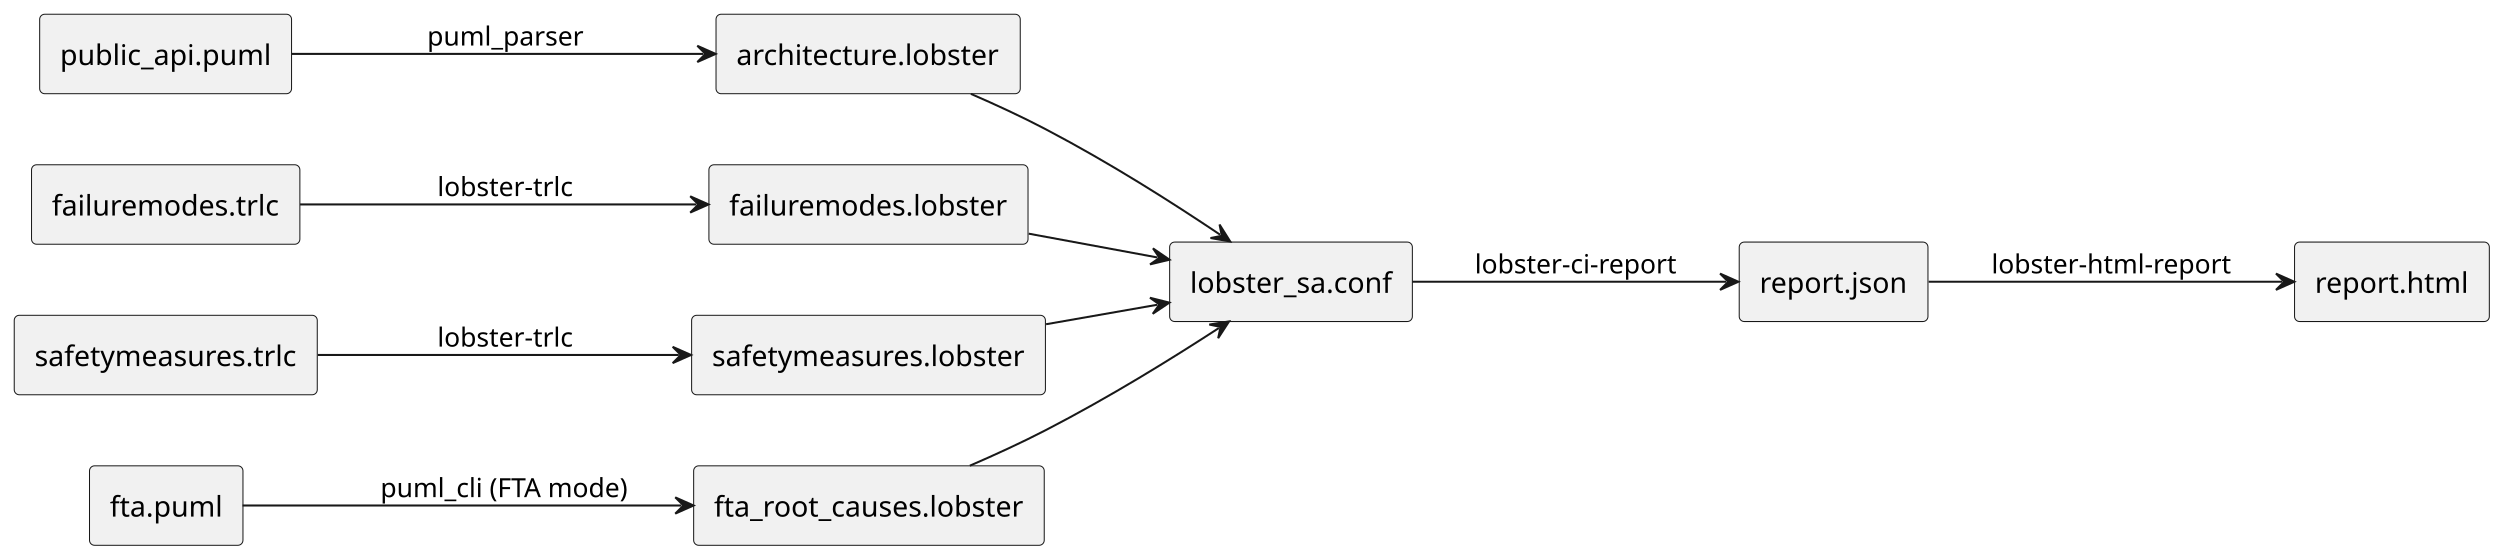
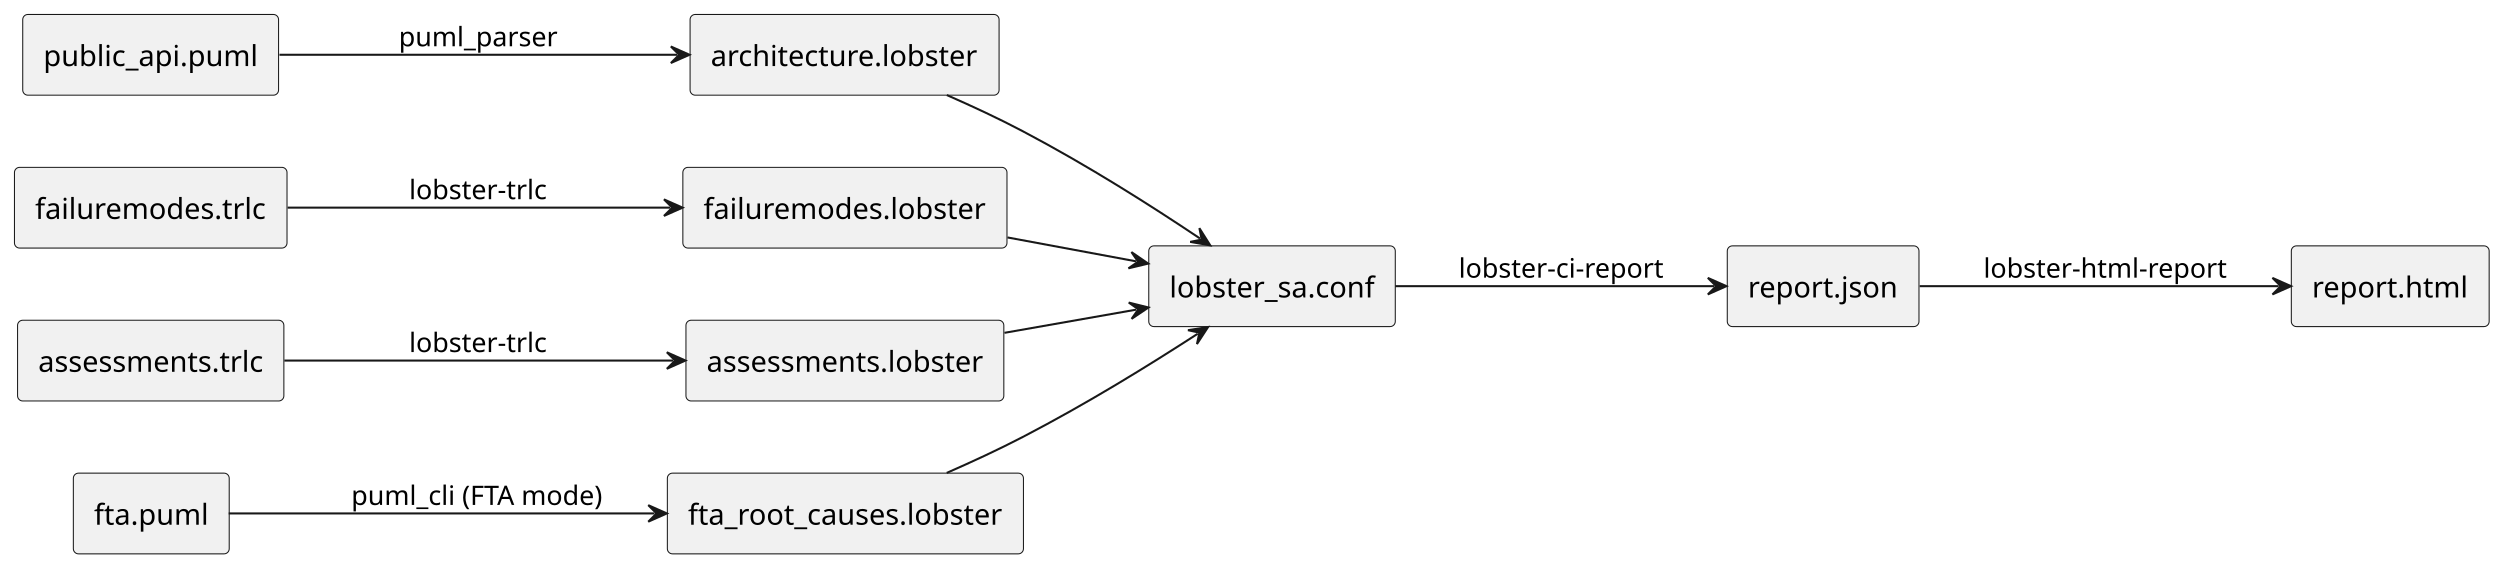
- <svg xmlns="http://www.w3.org/2000/svg" contentStyleType="text/css" data-diagram-type="DESCRIPTION" height="274px" preserveAspectRatio="none" style="width:1229px;height:274px;background:#FFFFFF;" version="1.1" viewBox="0 0 1229 274" width="1229px" zoomAndPan="magnify">
+ <svg xmlns="http://www.w3.org/2000/svg" contentStyleType="text/css" data-diagram-type="DESCRIPTION" height="274px" preserveAspectRatio="none" style="width:1210px;height:274px;background:#FFFFFF;" version="1.1" viewBox="0 0 1210 274" width="1210px" zoomAndPan="magnify">
  <defs />
  <g>
    <g class="entity" data-qualified-name="arch" data-source-line="15" id="ent0002">
-       <rect fill="#F1F1F1" height="39.068" rx="2.5" ry="2.5" style="stroke:#181818;stroke-width:0.5;" width="123.824" x="19.5" y="7" />
-       <text fill="#000000" font-family="sans-serif" font-size="14" lengthAdjust="spacing" textLength="103.824" x="29.5" y="31.966">public_api.puml</text>
+       <rect fill="#F1F1F1" height="39.068" rx="2.5" ry="2.5" style="stroke:#181818;stroke-width:0.5;" width="123.824" x="11" y="7" />
+       <text fill="#000000" font-family="sans-serif" font-size="14" lengthAdjust="spacing" textLength="103.824" x="21" y="31.966">public_api.puml</text>
    </g>
    <g class="entity" data-qualified-name="fm" data-source-line="16" id="ent0003">
-       <rect fill="#F1F1F1" height="39.068" rx="2.5" ry="2.5" style="stroke:#181818;stroke-width:0.5;" width="131.916" x="15.5" y="81" />
-       <text fill="#000000" font-family="sans-serif" font-size="14" lengthAdjust="spacing" textLength="111.916" x="25.5" y="105.966">failuremodes.trlc</text>
+       <rect fill="#F1F1F1" height="39.068" rx="2.5" ry="2.5" style="stroke:#181818;stroke-width:0.5;" width="131.916" x="7" y="81" />
+       <text fill="#000000" font-family="sans-serif" font-size="14" lengthAdjust="spacing" textLength="111.916" x="17" y="105.966">failuremodes.trlc</text>
    </g>
-     <g class="entity" data-qualified-name="sm" data-source-line="17" id="ent0004">
-       <rect fill="#F1F1F1" height="39.068" rx="2.5" ry="2.5" style="stroke:#181818;stroke-width:0.5;" width="148.968" x="7" y="155" />
-       <text fill="#000000" font-family="sans-serif" font-size="14" lengthAdjust="spacing" textLength="128.968" x="17" y="179.966">safetymeasures.trlc</text>
+     <g class="entity" data-qualified-name="asm" data-source-line="17" id="ent0004">
+       <rect fill="#F1F1F1" height="39.068" rx="2.5" ry="2.5" style="stroke:#181818;stroke-width:0.5;" width="128.892" x="8.5" y="155" />
+       <text fill="#000000" font-family="sans-serif" font-size="14" lengthAdjust="spacing" textLength="108.892" x="18.5" y="179.966">assessments.trlc</text>
    </g>
    <g class="entity" data-qualified-name="fta" data-source-line="18" id="ent0005">
-       <rect fill="#F1F1F1" height="39.068" rx="2.5" ry="2.5" style="stroke:#181818;stroke-width:0.5;" width="75.44" x="44" y="229" />
-       <text fill="#000000" font-family="sans-serif" font-size="14" lengthAdjust="spacing" textLength="55.44" x="54" y="253.966">fta.puml</text>
+       <rect fill="#F1F1F1" height="39.068" rx="2.5" ry="2.5" style="stroke:#181818;stroke-width:0.5;" width="75.44" x="35.5" y="229" />
+       <text fill="#000000" font-family="sans-serif" font-size="14" lengthAdjust="spacing" textLength="55.44" x="45.5" y="253.966">fta.puml</text>
    </g>
    <g class="entity" data-qualified-name="arch_lob" data-source-line="19" id="ent0006">
-       <rect fill="#F1F1F1" height="39.068" rx="2.5" ry="2.5" style="stroke:#181818;stroke-width:0.5;" width="149.555" x="352" y="7" />
-       <text fill="#000000" font-family="sans-serif" font-size="14" lengthAdjust="spacing" textLength="129.555" x="362" y="31.966">architecture.lobster</text>
+       <rect fill="#F1F1F1" height="39.068" rx="2.5" ry="2.5" style="stroke:#181818;stroke-width:0.5;" width="149.555" x="334" y="7" />
+       <text fill="#000000" font-family="sans-serif" font-size="14" lengthAdjust="spacing" textLength="129.555" x="344" y="31.966">architecture.lobster</text>
    </g>
    <g class="entity" data-qualified-name="fm_lob" data-source-line="20" id="ent0007">
-       <rect fill="#F1F1F1" height="39.068" rx="2.5" ry="2.5" style="stroke:#181818;stroke-width:0.5;" width="156.877" x="348.5" y="81" />
-       <text fill="#000000" font-family="sans-serif" font-size="14" lengthAdjust="spacing" textLength="136.877" x="358.5" y="105.966">failuremodes.lobster</text>
+       <rect fill="#F1F1F1" height="39.068" rx="2.5" ry="2.5" style="stroke:#181818;stroke-width:0.5;" width="156.877" x="330.5" y="81" />
+       <text fill="#000000" font-family="sans-serif" font-size="14" lengthAdjust="spacing" textLength="136.877" x="340.5" y="105.966">failuremodes.lobster</text>
    </g>
-     <g class="entity" data-qualified-name="sm_lob" data-source-line="21" id="ent0008">
-       <rect fill="#F1F1F1" height="39.068" rx="2.5" ry="2.5" style="stroke:#181818;stroke-width:0.5;" width="173.929" x="340" y="155" />
-       <text fill="#000000" font-family="sans-serif" font-size="14" lengthAdjust="spacing" textLength="153.929" x="350" y="179.966">safetymeasures.lobster</text>
+     <g class="entity" data-qualified-name="asm_lob" data-source-line="21" id="ent0008">
+       <rect fill="#F1F1F1" height="39.068" rx="2.5" ry="2.5" style="stroke:#181818;stroke-width:0.5;" width="153.853" x="332" y="155" />
+       <text fill="#000000" font-family="sans-serif" font-size="14" lengthAdjust="spacing" textLength="133.853" x="342" y="179.966">assessments.lobster</text>
    </g>
    <g class="entity" data-qualified-name="rc_lob" data-source-line="22" id="ent0009">
-       <rect fill="#F1F1F1" height="39.068" rx="2.5" ry="2.5" style="stroke:#181818;stroke-width:0.5;" width="172.347" x="341" y="229" />
-       <text fill="#000000" font-family="sans-serif" font-size="14" lengthAdjust="spacing" textLength="152.347" x="351" y="253.966">fta_root_causes.lobster</text>
+       <rect fill="#F1F1F1" height="39.068" rx="2.5" ry="2.5" style="stroke:#181818;stroke-width:0.5;" width="172.347" x="323" y="229" />
+       <text fill="#000000" font-family="sans-serif" font-size="14" lengthAdjust="spacing" textLength="152.347" x="333" y="253.966">fta_root_causes.lobster</text>
    </g>
    <g class="entity" data-qualified-name="conf" data-source-line="23" id="ent0010">
-       <rect fill="#F1F1F1" height="39.068" rx="2.5" ry="2.5" style="stroke:#181818;stroke-width:0.5;" width="119.316" x="575" y="119" />
-       <text fill="#000000" font-family="sans-serif" font-size="14" lengthAdjust="spacing" textLength="99.316" x="585" y="143.966">lobster_sa.conf</text>
+       <rect fill="#F1F1F1" height="39.068" rx="2.5" ry="2.5" style="stroke:#181818;stroke-width:0.5;" width="119.316" x="556" y="119" />
+       <text fill="#000000" font-family="sans-serif" font-size="14" lengthAdjust="spacing" textLength="99.316" x="566" y="143.966">lobster_sa.conf</text>
    </g>
    <g class="entity" data-qualified-name="json" data-source-line="24" id="ent0011">
-       <rect fill="#F1F1F1" height="39.068" rx="2.5" ry="2.5" style="stroke:#181818;stroke-width:0.5;" width="92.786" x="855" y="119" />
-       <text fill="#000000" font-family="sans-serif" font-size="14" lengthAdjust="spacing" textLength="72.786" x="865" y="143.966">report.json</text>
+       <rect fill="#F1F1F1" height="39.068" rx="2.5" ry="2.5" style="stroke:#181818;stroke-width:0.5;" width="92.786" x="836" y="119" />
+       <text fill="#000000" font-family="sans-serif" font-size="14" lengthAdjust="spacing" textLength="72.786" x="846" y="143.966">report.json</text>
    </g>
    <g class="entity" data-qualified-name="html" data-source-line="25" id="ent0012">
-       <rect fill="#F1F1F1" height="39.068" rx="2.5" ry="2.5" style="stroke:#181818;stroke-width:0.5;" width="95.754" x="1128" y="119" />
-       <text fill="#000000" font-family="sans-serif" font-size="14" lengthAdjust="spacing" textLength="75.754" x="1138" y="143.966">report.html</text>
+       <rect fill="#F1F1F1" height="39.068" rx="2.5" ry="2.5" style="stroke:#181818;stroke-width:0.5;" width="95.754" x="1109" y="119" />
+       <text fill="#000000" font-family="sans-serif" font-size="14" lengthAdjust="spacing" textLength="75.754" x="1119" y="143.966">report.html</text>
    </g>
    <g class="link" data-entity-1="ent0002" data-entity-2="ent0006" data-link-type="dependency" data-source-line="27" id="lnk13">
-       <path d="M143.52,26.5 C201.74,26.5 283.56,26.5 345.8,26.5" fill="none" id="arch-to-arch_lob" style="stroke:#181818;stroke-width:1;" />
-       <polygon fill="#181818" points="351.8,26.5,342.8,22.5,346.8,26.5,342.8,30.5,351.8,26.5" style="stroke:#181818;stroke-width:1;" />
-       <text fill="#000000" font-family="sans-serif" font-size="13" lengthAdjust="spacing" textLength="76.895" x="210" y="22.397">puml_parser</text>
+       <path d="M135.26,26.5 C191.19,26.5 268.01,26.5 327.7,26.5" fill="none" id="arch-to-arch_lob" style="stroke:#181818;stroke-width:1;" />
+       <polygon fill="#181818" points="333.7,26.5,324.7,22.5,328.7,26.5,324.7,30.5,333.7,26.5" style="stroke:#181818;stroke-width:1;" />
+       <text fill="#000000" font-family="sans-serif" font-size="13" lengthAdjust="spacing" textLength="76.895" x="193" y="22.397">puml_parser</text>
    </g>
    <g class="link" data-entity-1="ent0003" data-entity-2="ent0007" data-link-type="dependency" data-source-line="28" id="lnk14">
-       <path d="M147.51,100.5 C204.6,100.5 281.75,100.5 342.32,100.5" fill="none" id="fm-to-fm_lob" style="stroke:#181818;stroke-width:1;" />
-       <polygon fill="#181818" points="348.32,100.5,339.32,96.5,343.32,100.5,339.32,104.5,348.32,100.5" style="stroke:#181818;stroke-width:1;" />
-       <text fill="#000000" font-family="sans-serif" font-size="13" lengthAdjust="spacing" textLength="66.677" x="215" y="96.397">lobster-trlc</text>
+       <path d="M139.19,100.5 C193.96,100.5 266.36,100.5 324.36,100.5" fill="none" id="fm-to-fm_lob" style="stroke:#181818;stroke-width:1;" />
+       <polygon fill="#181818" points="330.36,100.5,321.36,96.5,325.36,100.5,321.36,104.5,330.36,100.5" style="stroke:#181818;stroke-width:1;" />
+       <text fill="#000000" font-family="sans-serif" font-size="13" lengthAdjust="spacing" textLength="66.677" x="198" y="96.397">lobster-trlc</text>
    </g>
    <g class="link" data-entity-1="ent0004" data-entity-2="ent0008" data-link-type="dependency" data-source-line="29" id="lnk15">
-       <path d="M156.19,174.5 C210.01,174.5 277.14,174.5 333.69,174.5" fill="none" id="sm-to-sm_lob" style="stroke:#181818;stroke-width:1;" />
-       <polygon fill="#181818" points="339.69,174.5,330.69,170.5,334.69,174.5,330.69,178.5,339.69,174.5" style="stroke:#181818;stroke-width:1;" />
-       <text fill="#000000" font-family="sans-serif" font-size="13" lengthAdjust="spacing" textLength="66.677" x="215" y="170.397">lobster-trlc</text>
+       <path d="M137.61,174.5 C192.88,174.5 267.05,174.5 325.75,174.5" fill="none" id="asm-to-asm_lob" style="stroke:#181818;stroke-width:1;" />
+       <polygon fill="#181818" points="331.75,174.5,322.75,170.5,326.75,174.5,322.75,178.5,331.75,174.5" style="stroke:#181818;stroke-width:1;" />
+       <text fill="#000000" font-family="sans-serif" font-size="13" lengthAdjust="spacing" textLength="66.677" x="198" y="170.397">lobster-trlc</text>
    </g>
    <g class="link" data-entity-1="ent0005" data-entity-2="ent0009" data-link-type="dependency" data-source-line="30" id="lnk16">
-       <path d="M119.26,248.5 C171.79,248.5 263.82,248.5 334.96,248.5" fill="none" id="fta-to-rc_lob" style="stroke:#181818;stroke-width:1;" />
-       <polygon fill="#181818" points="340.96,248.5,331.96,244.5,335.96,248.5,331.96,252.5,340.96,248.5" style="stroke:#181818;stroke-width:1;" />
-       <text fill="#000000" font-family="sans-serif" font-size="13" lengthAdjust="spacing" textLength="122.447" x="187" y="244.397">puml_cli (FTA mode)</text>
+       <path d="M110.7,248.5 C161.37,248.5 248.25,248.5 316.76,248.5" fill="none" id="fta-to-rc_lob" style="stroke:#181818;stroke-width:1;" />
+       <polygon fill="#181818" points="322.76,248.5,313.76,244.5,317.76,248.5,313.76,252.5,322.76,248.5" style="stroke:#181818;stroke-width:1;" />
+       <text fill="#000000" font-family="sans-serif" font-size="13" lengthAdjust="spacing" textLength="122.447" x="170" y="244.397">puml_cli (FTA mode)</text>
    </g>
    <g class="link" data-entity-1="ent0006" data-entity-2="ent0010" data-link-type="dependency" data-source-line="31" id="lnk17">
-       <path d="M477.28,46.15 C489.45,51.43 502.34,57.38 514,63.5 C546.1,80.35 576.036,99.439 599.796,115.369" fill="none" id="arch_lob-to-conf" style="stroke:#181818;stroke-width:1;" />
-       <polygon fill="#181818" points="604.78,118.71,599.532,110.376,600.627,115.926,595.077,117.02,604.78,118.71" style="stroke:#181818;stroke-width:1;" />
+       <path d="M458.25,46.01 C470.41,51.33 483.33,57.34 495,63.5 C527.06,80.42 557.004,99.503 580.774,115.413" fill="none" id="arch_lob-to-conf" style="stroke:#181818;stroke-width:1;" />
+       <polygon fill="#181818" points="585.76,118.75,580.506,110.42,581.605,115.969,576.056,117.068,585.76,118.75" style="stroke:#181818;stroke-width:1;" />
    </g>
    <g class="link" data-entity-1="ent0007" data-entity-2="ent0010" data-link-type="dependency" data-source-line="32" id="lnk18">
-       <path d="M505.69,114.87 C528.65,119.11 547.49,122.6 569.03,126.58" fill="none" id="fm_lob-to-conf" style="stroke:#181818;stroke-width:1;" />
-       <polygon fill="#181818" points="574.93,127.67,566.807,122.101,570.013,126.761,565.353,129.968,574.93,127.67" style="stroke:#181818;stroke-width:1;" />
+       <path d="M487.6,114.92 C510.2,119.12 528.611,122.545 549.841,126.485" fill="none" id="fm_lob-to-conf" style="stroke:#181818;stroke-width:1;" />
+       <polygon fill="#181818" points="555.74,127.58,547.621,122.005,550.824,126.668,546.161,129.871,555.74,127.58" style="stroke:#181818;stroke-width:1;" />
    </g>
    <g class="link" data-entity-1="ent0008" data-entity-2="ent0010" data-link-type="dependency" data-source-line="33" id="lnk19">
-       <path d="M514.26,159.39 C534.69,155.81 550.1,153.104 568.97,149.804" fill="none" id="sm_lob-to-conf" style="stroke:#181818;stroke-width:1;" />
-       <polygon fill="#181818" points="574.88,148.77,565.326,146.38,569.955,149.631,566.704,154.261,574.88,148.77" style="stroke:#181818;stroke-width:1;" />
+       <path d="M486.15,161.09 C509.2,157.04 528.241,153.679 549.961,149.859" fill="none" id="asm_lob-to-conf" style="stroke:#181818;stroke-width:1;" />
+       <polygon fill="#181818" points="555.87,148.82,546.313,146.439,550.946,149.686,547.699,154.319,555.87,148.82" style="stroke:#181818;stroke-width:1;" />
    </g>
    <g class="link" data-entity-1="ent0009" data-entity-2="ent0010" data-link-type="dependency" data-source-line="34" id="lnk20">
-       <path d="M476.77,228.94 C489.08,223.62 502.16,217.62 514,211.5 C545.74,195.08 575.398,176.718 599.188,161.268" fill="none" id="rc_lob-to-conf" style="stroke:#181818;stroke-width:1;" />
-       <polygon fill="#181818" points="604.22,158,594.493,159.547,600.027,160.723,598.851,166.256,604.22,158" style="stroke:#181818;stroke-width:1;" />
+       <path d="M458.2,228.89 C470.36,223.57 483.29,217.59 495,211.5 C526.49,195.13 555.894,176.941 579.674,161.541" fill="none" id="rc_lob-to-conf" style="stroke:#181818;stroke-width:1;" />
+       <polygon fill="#181818" points="584.71,158.28,574.981,159.815,580.513,160.998,579.33,166.53,584.71,158.28" style="stroke:#181818;stroke-width:1;" />
    </g>
    <g class="link" data-entity-1="ent0010" data-entity-2="ent0011" data-link-type="dependency" data-source-line="35" id="lnk21">
-       <path d="M694.31,138.5 C742.65,138.5 804.17,138.5 848.59,138.5" fill="none" id="conf-to-json" style="stroke:#181818;stroke-width:1;" />
-       <polygon fill="#181818" points="854.59,138.5,845.59,134.5,849.59,138.5,845.59,142.5,854.59,138.5" style="stroke:#181818;stroke-width:1;" />
-       <text fill="#000000" font-family="sans-serif" font-size="13" lengthAdjust="spacing" textLength="99.424" x="725" y="134.397">lobster-ci-report</text>
+       <path d="M675.31,138.5 C723.65,138.5 785.17,138.5 829.59,138.5" fill="none" id="conf-to-json" style="stroke:#181818;stroke-width:1;" />
+       <polygon fill="#181818" points="835.59,138.5,826.59,134.5,830.59,138.5,826.59,142.5,835.59,138.5" style="stroke:#181818;stroke-width:1;" />
+       <text fill="#000000" font-family="sans-serif" font-size="13" lengthAdjust="spacing" textLength="99.424" x="706" y="134.397">lobster-ci-report</text>
    </g>
    <g class="link" data-entity-1="ent0011" data-entity-2="ent0012" data-link-type="dependency" data-source-line="36" id="lnk22">
-       <path d="M948.11,138.5 C997.96,138.5 1071.43,138.5 1121.87,138.5" fill="none" id="json-to-html" style="stroke:#181818;stroke-width:1;" />
-       <polygon fill="#181818" points="1127.87,138.5,1118.87,134.5,1122.87,138.5,1118.87,142.5,1127.87,138.5" style="stroke:#181818;stroke-width:1;" />
-       <text fill="#000000" font-family="sans-serif" font-size="13" lengthAdjust="spacing" textLength="118.066" x="979" y="134.397">lobster-html-report</text>
+       <path d="M929.11,138.5 C978.96,138.5 1052.43,138.5 1102.87,138.5" fill="none" id="json-to-html" style="stroke:#181818;stroke-width:1;" />
+       <polygon fill="#181818" points="1108.87,138.5,1099.87,134.5,1103.87,138.5,1099.87,142.5,1108.87,138.5" style="stroke:#181818;stroke-width:1;" />
+       <text fill="#000000" font-family="sans-serif" font-size="13" lengthAdjust="spacing" textLength="118.066" x="960" y="134.397">lobster-html-report</text>
    </g>
  </g>
</svg>
